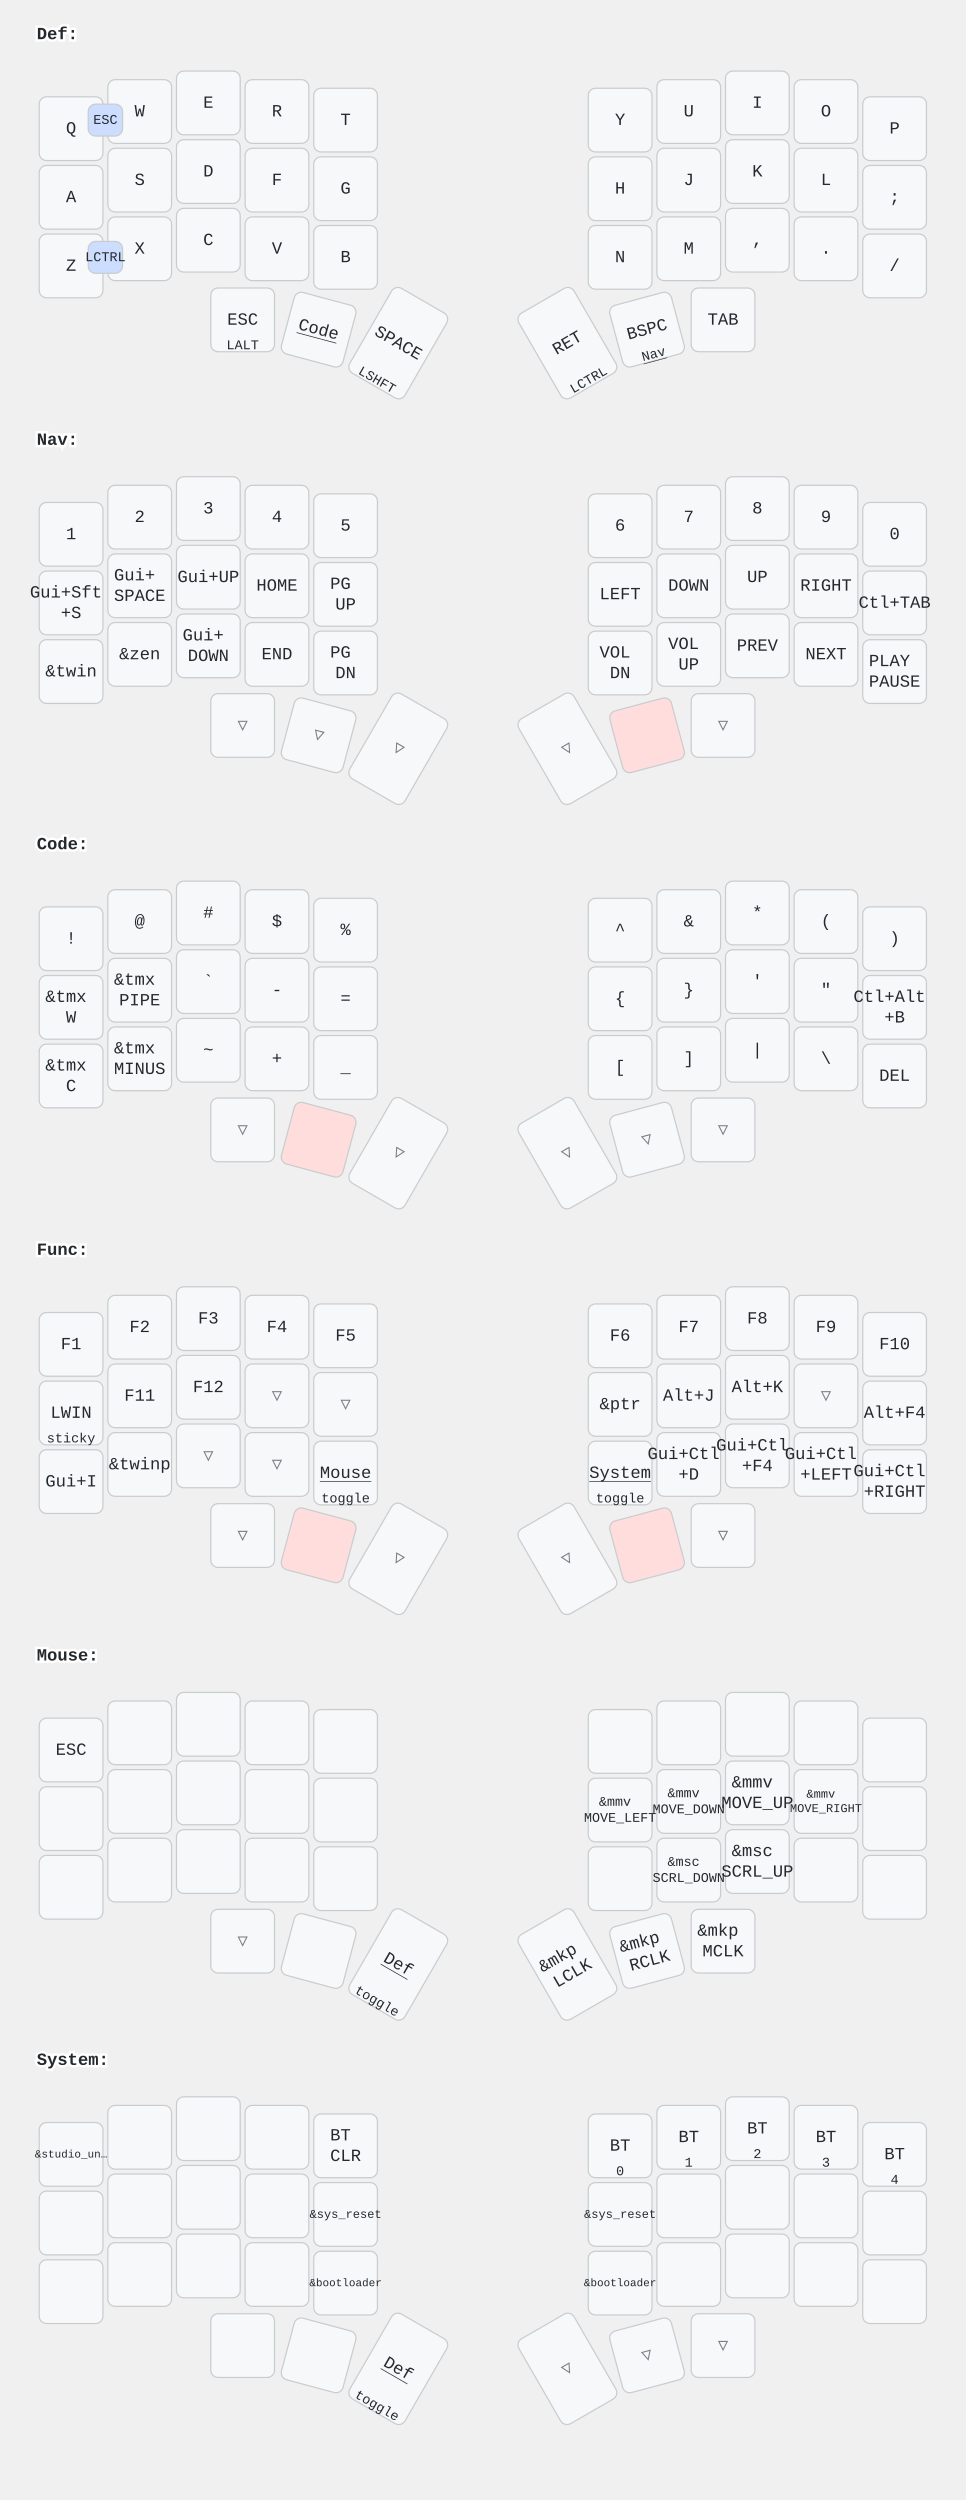
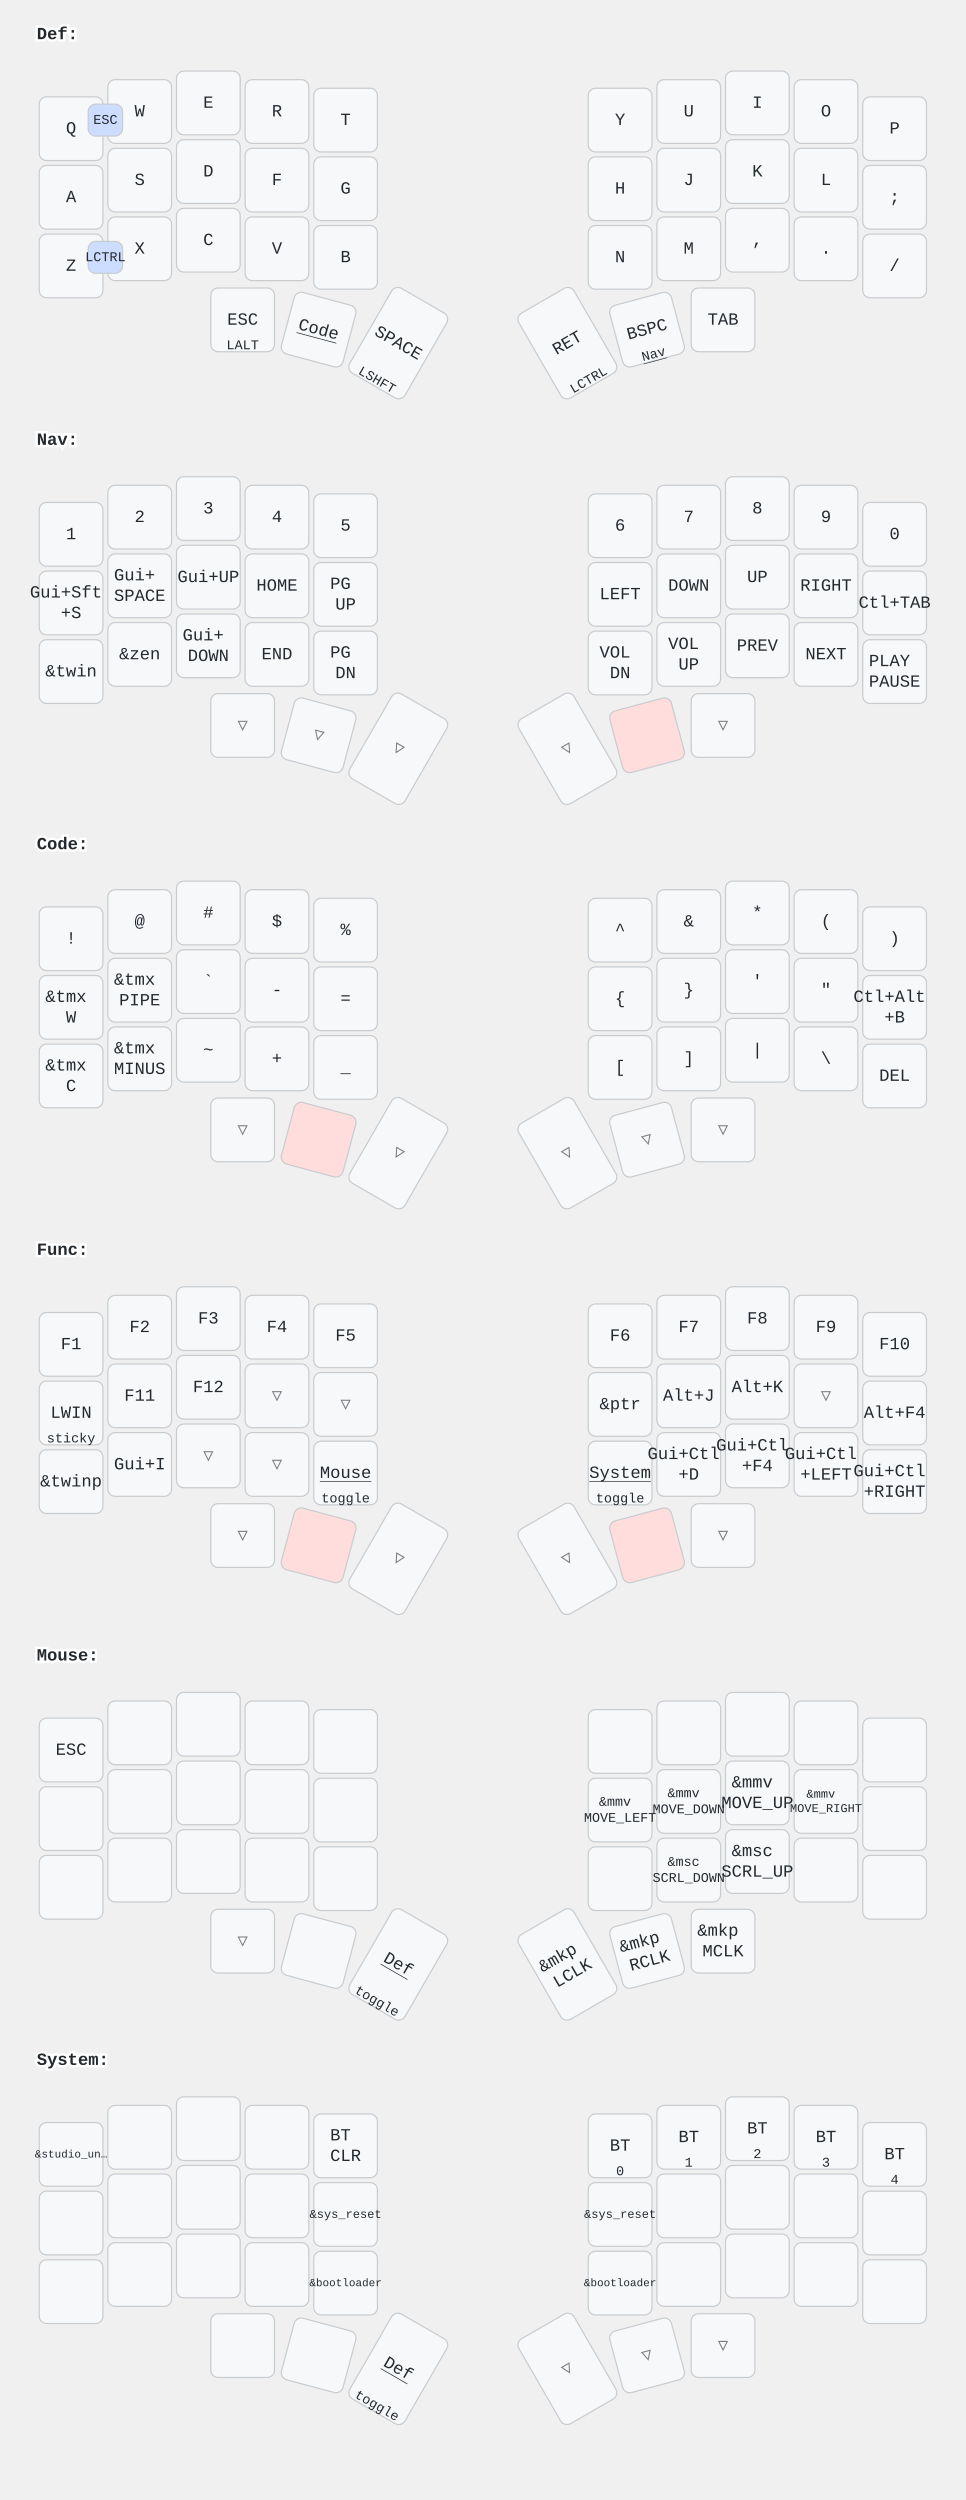
<svg xmlns="http://www.w3.org/2000/svg" width="788" height="2040" viewBox="0 0 788 2040" class="keymap">
  <style>/* inherit to force styles through use tags */
svg path {
    fill: inherit;
}

/* font and background color specifications */
svg.keymap {
    font-family: SFMono-Regular,Consolas,Liberation Mono,Menlo,monospace;
    font-size: 14px;
    font-kerning: normal;
    text-rendering: optimizeLegibility;
    fill: #24292e;
}

/* default key styling */
rect.key {
    fill: #f6f8fa;
}

rect.key, rect.combo {
    stroke: #c9cccf;
    stroke-width: 1;
}

/* default key side styling, only used is draw_key_sides is set */
rect.side {
    filter: brightness(90%);
}

/* color accent for combo boxes */
rect.combo, rect.combo-separate {
    fill: #cdf;
}

/* color accent for held keys */
rect.held, rect.combo.held {
    fill: #fdd;
}

/* color accent for ghost (optional) keys */
rect.ghost, rect.combo.ghost {
    stroke-dasharray: 4, 4;
    stroke-width: 2;
}

text {
    text-anchor: middle;
    dominant-baseline: middle;
}

/* styling for layer labels */
text.label {
    font-weight: bold;
    text-anchor: start;
    stroke: white;
    stroke-width: 4;
    paint-order: stroke;
}

/* styling for optional footer */
text.footer {
    text-anchor: end;
    dominant-baseline: auto;
    stroke: white;
    stroke-width: 4;
    paint-order: stroke;
}

/* styling for combo tap, and key non-tap label text */
text.combo, text.hold, text.shifted, text.left, text.right, text.tl, text.tr, text.bl, text.br {
    font-size: 11px;
}

text.hold, text.bl, text.br {
    text-anchor: middle;
    dominant-baseline: auto;
}

text.shifted, text.tl, text.tr {
    text-anchor: middle;
    dominant-baseline: hanging;
}

text.left, text.tl, text.bl {
    text-anchor: start;
}

text.right, text.tr, text.br {
    text-anchor: end;
}

text.layer-activator {
    text-decoration: underline;
}

/* styling for hold/shifted label text in combo box */
text.combo.hold, text.combo.shifted, text.combo.left, text.combo.right {
    font-size: 8px;
}

/* lighter symbol for transparent keys */
text.trans {
    fill: #7b7e81;
}

/* styling for combo dendrons */
path.combo {
    stroke-width: 1;
    stroke: gray;
    fill: none;
}

/* Start Tabler Icons Cleanup */
/* cannot use height/width with glyphs */
.icon-tabler &gt; path {
    fill: inherit;
    stroke: inherit;
    stroke-width: 2;
}
/* hide tabler's default box */
.icon-tabler &gt; path[stroke="none"][fill="none"] {
    visibility: hidden;
}
/* End Tabler Icons Cleanup */
</style>
  <g transform="translate(30, 0)" class="layer-Def">
    <text x="0" y="28" class="label" id="Def">Def:</text>
    <g transform="translate(0, 56)">
      <g transform="translate(28, 49)" class="key keypos-0">
        <rect rx="6" ry="6" x="-26" y="-26" width="52" height="52" class="key" />
        <text x="0" y="0" class="key tap">Q</text>
      </g>
      <g transform="translate(84, 35)" class="key keypos-1">
        <rect rx="6" ry="6" x="-26" y="-26" width="52" height="52" class="key" />
        <text x="0" y="0" class="key tap">W</text>
      </g>
      <g transform="translate(140, 28)" class="key keypos-2">
        <rect rx="6" ry="6" x="-26" y="-26" width="52" height="52" class="key" />
        <text x="0" y="0" class="key tap">E</text>
      </g>
      <g transform="translate(196, 35)" class="key keypos-3">
        <rect rx="6" ry="6" x="-26" y="-26" width="52" height="52" class="key" />
        <text x="0" y="0" class="key tap">R</text>
      </g>
      <g transform="translate(252, 42)" class="key keypos-4">
        <rect rx="6" ry="6" x="-26" y="-26" width="52" height="52" class="key" />
        <text x="0" y="0" class="key tap">T</text>
      </g>
      <g transform="translate(476, 42)" class="key keypos-5">
        <rect rx="6" ry="6" x="-26" y="-26" width="52" height="52" class="key" />
        <text x="0" y="0" class="key tap">Y</text>
      </g>
      <g transform="translate(532, 35)" class="key keypos-6">
        <rect rx="6" ry="6" x="-26" y="-26" width="52" height="52" class="key" />
        <text x="0" y="0" class="key tap">U</text>
      </g>
      <g transform="translate(588, 28)" class="key keypos-7">
        <rect rx="6" ry="6" x="-26" y="-26" width="52" height="52" class="key" />
        <text x="0" y="0" class="key tap">I</text>
      </g>
      <g transform="translate(644, 35)" class="key keypos-8">
        <rect rx="6" ry="6" x="-26" y="-26" width="52" height="52" class="key" />
        <text x="0" y="0" class="key tap">O</text>
      </g>
      <g transform="translate(700, 49)" class="key keypos-9">
        <rect rx="6" ry="6" x="-26" y="-26" width="52" height="52" class="key" />
        <text x="0" y="0" class="key tap">P</text>
      </g>
      <g transform="translate(28, 105)" class="key keypos-10">
        <rect rx="6" ry="6" x="-26" y="-26" width="52" height="52" class="key" />
        <text x="0" y="0" class="key tap">A</text>
      </g>
      <g transform="translate(84, 91)" class="key keypos-11">
        <rect rx="6" ry="6" x="-26" y="-26" width="52" height="52" class="key" />
        <text x="0" y="0" class="key tap">S</text>
      </g>
      <g transform="translate(140, 84)" class="key keypos-12">
        <rect rx="6" ry="6" x="-26" y="-26" width="52" height="52" class="key" />
        <text x="0" y="0" class="key tap">D</text>
      </g>
      <g transform="translate(196, 91)" class="key keypos-13">
        <rect rx="6" ry="6" x="-26" y="-26" width="52" height="52" class="key" />
        <text x="0" y="0" class="key tap">F</text>
      </g>
      <g transform="translate(252, 98)" class="key keypos-14">
        <rect rx="6" ry="6" x="-26" y="-26" width="52" height="52" class="key" />
        <text x="0" y="0" class="key tap">G</text>
      </g>
      <g transform="translate(476, 98)" class="key keypos-15">
        <rect rx="6" ry="6" x="-26" y="-26" width="52" height="52" class="key" />
        <text x="0" y="0" class="key tap">H</text>
      </g>
      <g transform="translate(532, 91)" class="key keypos-16">
        <rect rx="6" ry="6" x="-26" y="-26" width="52" height="52" class="key" />
        <text x="0" y="0" class="key tap">J</text>
      </g>
      <g transform="translate(588, 84)" class="key keypos-17">
        <rect rx="6" ry="6" x="-26" y="-26" width="52" height="52" class="key" />
        <text x="0" y="0" class="key tap">K</text>
      </g>
      <g transform="translate(644, 91)" class="key keypos-18">
        <rect rx="6" ry="6" x="-26" y="-26" width="52" height="52" class="key" />
        <text x="0" y="0" class="key tap">L</text>
      </g>
      <g transform="translate(700, 105)" class="key keypos-19">
        <rect rx="6" ry="6" x="-26" y="-26" width="52" height="52" class="key" />
        <text x="0" y="0" class="key tap">;</text>
      </g>
      <g transform="translate(28, 161)" class="key keypos-20">
        <rect rx="6" ry="6" x="-26" y="-26" width="52" height="52" class="key" />
        <text x="0" y="0" class="key tap">Z</text>
      </g>
      <g transform="translate(84, 147)" class="key keypos-21">
        <rect rx="6" ry="6" x="-26" y="-26" width="52" height="52" class="key" />
        <text x="0" y="0" class="key tap">X</text>
      </g>
      <g transform="translate(140, 140)" class="key keypos-22">
        <rect rx="6" ry="6" x="-26" y="-26" width="52" height="52" class="key" />
        <text x="0" y="0" class="key tap">C</text>
      </g>
      <g transform="translate(196, 147)" class="key keypos-23">
        <rect rx="6" ry="6" x="-26" y="-26" width="52" height="52" class="key" />
        <text x="0" y="0" class="key tap">V</text>
      </g>
      <g transform="translate(252, 154)" class="key keypos-24">
        <rect rx="6" ry="6" x="-26" y="-26" width="52" height="52" class="key" />
        <text x="0" y="0" class="key tap">B</text>
      </g>
      <g transform="translate(476, 154)" class="key keypos-25">
        <rect rx="6" ry="6" x="-26" y="-26" width="52" height="52" class="key" />
        <text x="0" y="0" class="key tap">N</text>
      </g>
      <g transform="translate(532, 147)" class="key keypos-26">
        <rect rx="6" ry="6" x="-26" y="-26" width="52" height="52" class="key" />
        <text x="0" y="0" class="key tap">M</text>
      </g>
      <g transform="translate(588, 140)" class="key keypos-27">
        <rect rx="6" ry="6" x="-26" y="-26" width="52" height="52" class="key" />
        <text x="0" y="0" class="key tap">,</text>
      </g>
      <g transform="translate(644, 147)" class="key keypos-28">
        <rect rx="6" ry="6" x="-26" y="-26" width="52" height="52" class="key" />
        <text x="0" y="0" class="key tap">.</text>
      </g>
      <g transform="translate(700, 161)" class="key keypos-29">
        <rect rx="6" ry="6" x="-26" y="-26" width="52" height="52" class="key" />
        <text x="0" y="0" class="key tap">/</text>
      </g>
      <g transform="translate(168, 205)" class="key keypos-30">
        <rect rx="6" ry="6" x="-26" y="-26" width="52" height="52" class="key" />
        <text x="0" y="0" class="key tap">ESC</text>
        <text x="0" y="24" class="key hold">LALT</text>
      </g>
      <g transform="translate(230, 213) rotate(15.0)" class="key keypos-31">
        <rect rx="6" ry="6" x="-26" y="-26" width="52" height="52" class="key" />
        <a href="#Code">
          <text x="0" y="0" class="key tap layer-activator">Code</text>
        </a>
      </g>
      <g transform="translate(295, 224) rotate(30.0)" class="key keypos-32">
        <rect rx="6" ry="6" x="-26" y="-40" width="52" height="80" class="key" />
        <text x="0" y="0" class="key tap">SPACE</text>
        <text x="0" y="38" class="key hold">LSHFT</text>
      </g>
      <g transform="translate(433, 224) rotate(-30.0)" class="key keypos-33">
        <rect rx="6" ry="6" x="-26" y="-40" width="52" height="80" class="key" />
        <text x="0" y="0" class="key tap">RET</text>
        <text x="0" y="38" class="key hold">LCTRL</text>
      </g>
      <g transform="translate(498, 213) rotate(-15.0)" class="key keypos-34">
        <rect rx="6" ry="6" x="-26" y="-26" width="52" height="52" class="key" />
        <text x="0" y="0" class="key tap">BSPC</text>
        <a href="#Nav">
          <text x="0" y="24" class="key hold layer-activator">Nav</text>
        </a>
      </g>
      <g transform="translate(560, 205)" class="key keypos-35">
        <rect rx="6" ry="6" x="-26" y="-26" width="52" height="52" class="key" />
        <text x="0" y="0" class="key tap">TAB</text>
      </g>
      <g class="combo combopos-0">
        <rect rx="6" ry="6" x="42" y="29" width="28" height="26" class="combo" />
        <text x="56" y="42" class="combo tap">ESC</text>
      </g>
      <g class="combo combopos-1">
        <rect rx="6" ry="6" x="42" y="141" width="28" height="26" class="combo" />
        <text x="56" y="154" class="combo tap">LCTRL</text>
      </g>
    </g>
  </g>
  <g transform="translate(30, 331)" class="layer-Nav">
    <text x="0" y="28" class="label" id="Nav">Nav:</text>
    <g transform="translate(0, 56)">
      <g transform="translate(28, 49)" class="key keypos-0">
        <rect rx="6" ry="6" x="-26" y="-26" width="52" height="52" class="key" />
        <text x="0" y="0" class="key tap">1</text>
      </g>
      <g transform="translate(84, 35)" class="key keypos-1">
        <rect rx="6" ry="6" x="-26" y="-26" width="52" height="52" class="key" />
        <text x="0" y="0" class="key tap">2</text>
      </g>
      <g transform="translate(140, 28)" class="key keypos-2">
        <rect rx="6" ry="6" x="-26" y="-26" width="52" height="52" class="key" />
        <text x="0" y="0" class="key tap">3</text>
      </g>
      <g transform="translate(196, 35)" class="key keypos-3">
        <rect rx="6" ry="6" x="-26" y="-26" width="52" height="52" class="key" />
        <text x="0" y="0" class="key tap">4</text>
      </g>
      <g transform="translate(252, 42)" class="key keypos-4">
        <rect rx="6" ry="6" x="-26" y="-26" width="52" height="52" class="key" />
        <text x="0" y="0" class="key tap">5</text>
      </g>
      <g transform="translate(476, 42)" class="key keypos-5">
        <rect rx="6" ry="6" x="-26" y="-26" width="52" height="52" class="key" />
        <text x="0" y="0" class="key tap">6</text>
      </g>
      <g transform="translate(532, 35)" class="key keypos-6">
        <rect rx="6" ry="6" x="-26" y="-26" width="52" height="52" class="key" />
        <text x="0" y="0" class="key tap">7</text>
      </g>
      <g transform="translate(588, 28)" class="key keypos-7">
        <rect rx="6" ry="6" x="-26" y="-26" width="52" height="52" class="key" />
        <text x="0" y="0" class="key tap">8</text>
      </g>
      <g transform="translate(644, 35)" class="key keypos-8">
        <rect rx="6" ry="6" x="-26" y="-26" width="52" height="52" class="key" />
        <text x="0" y="0" class="key tap">9</text>
      </g>
      <g transform="translate(700, 49)" class="key keypos-9">
        <rect rx="6" ry="6" x="-26" y="-26" width="52" height="52" class="key" />
        <text x="0" y="0" class="key tap">0</text>
      </g>
      <g transform="translate(28, 105)" class="key keypos-10">
        <rect rx="6" ry="6" x="-26" y="-26" width="52" height="52" class="key" />
        <text x="0" y="0" class="key tap">
          <tspan x="0" dy="-0.6em">Gui+Sft</tspan>
          <tspan x="0" dy="1.2em">+S</tspan>
        </text>
      </g>
      <g transform="translate(84, 91)" class="key keypos-11">
        <rect rx="6" ry="6" x="-26" y="-26" width="52" height="52" class="key" />
        <text x="0" y="0" class="key tap">
          <tspan x="0" dy="-0.6em">Gui+</tspan>
          <tspan x="0" dy="1.2em">SPACE</tspan>
        </text>
      </g>
      <g transform="translate(140, 84)" class="key keypos-12">
        <rect rx="6" ry="6" x="-26" y="-26" width="52" height="52" class="key" />
        <text x="0" y="0" class="key tap">Gui+UP</text>
      </g>
      <g transform="translate(196, 91)" class="key keypos-13">
        <rect rx="6" ry="6" x="-26" y="-26" width="52" height="52" class="key" />
        <text x="0" y="0" class="key tap">HOME</text>
      </g>
      <g transform="translate(252, 98)" class="key keypos-14">
        <rect rx="6" ry="6" x="-26" y="-26" width="52" height="52" class="key" />
        <text x="0" y="0" class="key tap">
          <tspan x="0" dy="-0.6em">PG</tspan>
          <tspan x="0" dy="1.2em">UP</tspan>
        </text>
      </g>
      <g transform="translate(476, 98)" class="key keypos-15">
        <rect rx="6" ry="6" x="-26" y="-26" width="52" height="52" class="key" />
        <text x="0" y="0" class="key tap">LEFT</text>
      </g>
      <g transform="translate(532, 91)" class="key keypos-16">
        <rect rx="6" ry="6" x="-26" y="-26" width="52" height="52" class="key" />
        <text x="0" y="0" class="key tap">DOWN</text>
      </g>
      <g transform="translate(588, 84)" class="key keypos-17">
        <rect rx="6" ry="6" x="-26" y="-26" width="52" height="52" class="key" />
        <text x="0" y="0" class="key tap">UP</text>
      </g>
      <g transform="translate(644, 91)" class="key keypos-18">
        <rect rx="6" ry="6" x="-26" y="-26" width="52" height="52" class="key" />
        <text x="0" y="0" class="key tap">RIGHT</text>
      </g>
      <g transform="translate(700, 105)" class="key keypos-19">
        <rect rx="6" ry="6" x="-26" y="-26" width="52" height="52" class="key" />
        <text x="0" y="0" class="key tap">Ctl+TAB</text>
      </g>
      <g transform="translate(28, 161)" class="key keypos-20">
        <rect rx="6" ry="6" x="-26" y="-26" width="52" height="52" class="key" />
        <text x="0" y="0" class="key tap">&amp;twin</text>
      </g>
      <g transform="translate(84, 147)" class="key keypos-21">
        <rect rx="6" ry="6" x="-26" y="-26" width="52" height="52" class="key" />
        <text x="0" y="0" class="key tap">&amp;zen</text>
      </g>
      <g transform="translate(140, 140)" class="key keypos-22">
        <rect rx="6" ry="6" x="-26" y="-26" width="52" height="52" class="key" />
        <text x="0" y="0" class="key tap">
          <tspan x="0" dy="-0.6em">Gui+</tspan>
          <tspan x="0" dy="1.2em">DOWN</tspan>
        </text>
      </g>
      <g transform="translate(196, 147)" class="key keypos-23">
        <rect rx="6" ry="6" x="-26" y="-26" width="52" height="52" class="key" />
        <text x="0" y="0" class="key tap">END</text>
      </g>
      <g transform="translate(252, 154)" class="key keypos-24">
        <rect rx="6" ry="6" x="-26" y="-26" width="52" height="52" class="key" />
        <text x="0" y="0" class="key tap">
          <tspan x="0" dy="-0.6em">PG</tspan>
          <tspan x="0" dy="1.2em">DN</tspan>
        </text>
      </g>
      <g transform="translate(476, 154)" class="key keypos-25">
        <rect rx="6" ry="6" x="-26" y="-26" width="52" height="52" class="key" />
        <text x="0" y="0" class="key tap">
          <tspan x="0" dy="-0.6em">VOL</tspan>
          <tspan x="0" dy="1.2em">DN</tspan>
        </text>
      </g>
      <g transform="translate(532, 147)" class="key keypos-26">
        <rect rx="6" ry="6" x="-26" y="-26" width="52" height="52" class="key" />
        <text x="0" y="0" class="key tap">
          <tspan x="0" dy="-0.6em">VOL</tspan>
          <tspan x="0" dy="1.2em">UP</tspan>
        </text>
      </g>
      <g transform="translate(588, 140)" class="key keypos-27">
        <rect rx="6" ry="6" x="-26" y="-26" width="52" height="52" class="key" />
        <text x="0" y="0" class="key tap">PREV</text>
      </g>
      <g transform="translate(644, 147)" class="key keypos-28">
        <rect rx="6" ry="6" x="-26" y="-26" width="52" height="52" class="key" />
        <text x="0" y="0" class="key tap">NEXT</text>
      </g>
      <g transform="translate(700, 161)" class="key keypos-29">
        <rect rx="6" ry="6" x="-26" y="-26" width="52" height="52" class="key" />
        <text x="0" y="0" class="key tap">
          <tspan x="0" dy="-0.6em">PLAY</tspan>
          <tspan x="0" dy="1.2em">PAUSE</tspan>
        </text>
      </g>
      <g transform="translate(168, 205)" class="key trans keypos-30">
        <rect rx="6" ry="6" x="-26" y="-26" width="52" height="52" class="key trans" />
        <text x="0" y="0" class="key trans tap">▽</text>
      </g>
      <g transform="translate(230, 213) rotate(15.0)" class="key trans keypos-31">
        <rect rx="6" ry="6" x="-26" y="-26" width="52" height="52" class="key trans" />
        <text x="0" y="0" class="key trans tap">▽</text>
      </g>
      <g transform="translate(295, 224) rotate(30.0)" class="key trans keypos-32">
        <rect rx="6" ry="6" x="-26" y="-40" width="52" height="80" class="key trans" />
        <text x="0" y="0" class="key trans tap">▽</text>
      </g>
      <g transform="translate(433, 224) rotate(-30.0)" class="key trans keypos-33">
        <rect rx="6" ry="6" x="-26" y="-40" width="52" height="80" class="key trans" />
        <text x="0" y="0" class="key trans tap">▽</text>
      </g>
      <g transform="translate(498, 213) rotate(-15.0)" class="key held keypos-34">
        <rect rx="6" ry="6" x="-26" y="-26" width="52" height="52" class="key held" />
      </g>
      <g transform="translate(560, 205)" class="key trans keypos-35">
        <rect rx="6" ry="6" x="-26" y="-26" width="52" height="52" class="key trans" />
        <text x="0" y="0" class="key trans tap">▽</text>
      </g>
    </g>
  </g>
  <g transform="translate(30, 661)" class="layer-Code">
    <text x="0" y="28" class="label" id="Code">Code:</text>
    <g transform="translate(0, 56)">
      <g transform="translate(28, 49)" class="key keypos-0">
        <rect rx="6" ry="6" x="-26" y="-26" width="52" height="52" class="key" />
        <text x="0" y="0" class="key tap">!</text>
      </g>
      <g transform="translate(84, 35)" class="key keypos-1">
        <rect rx="6" ry="6" x="-26" y="-26" width="52" height="52" class="key" />
        <text x="0" y="0" class="key tap">@</text>
      </g>
      <g transform="translate(140, 28)" class="key keypos-2">
        <rect rx="6" ry="6" x="-26" y="-26" width="52" height="52" class="key" />
        <text x="0" y="0" class="key tap">#</text>
      </g>
      <g transform="translate(196, 35)" class="key keypos-3">
        <rect rx="6" ry="6" x="-26" y="-26" width="52" height="52" class="key" />
        <text x="0" y="0" class="key tap">$</text>
      </g>
      <g transform="translate(252, 42)" class="key keypos-4">
        <rect rx="6" ry="6" x="-26" y="-26" width="52" height="52" class="key" />
        <text x="0" y="0" class="key tap">%</text>
      </g>
      <g transform="translate(476, 42)" class="key keypos-5">
        <rect rx="6" ry="6" x="-26" y="-26" width="52" height="52" class="key" />
        <text x="0" y="0" class="key tap">^</text>
      </g>
      <g transform="translate(532, 35)" class="key keypos-6">
        <rect rx="6" ry="6" x="-26" y="-26" width="52" height="52" class="key" />
        <text x="0" y="0" class="key tap">&amp;</text>
      </g>
      <g transform="translate(588, 28)" class="key keypos-7">
        <rect rx="6" ry="6" x="-26" y="-26" width="52" height="52" class="key" />
        <text x="0" y="0" class="key tap">*</text>
      </g>
      <g transform="translate(644, 35)" class="key keypos-8">
        <rect rx="6" ry="6" x="-26" y="-26" width="52" height="52" class="key" />
        <text x="0" y="0" class="key tap">(</text>
      </g>
      <g transform="translate(700, 49)" class="key keypos-9">
        <rect rx="6" ry="6" x="-26" y="-26" width="52" height="52" class="key" />
        <text x="0" y="0" class="key tap">)</text>
      </g>
      <g transform="translate(28, 105)" class="key keypos-10">
        <rect rx="6" ry="6" x="-26" y="-26" width="52" height="52" class="key" />
        <text x="0" y="0" class="key tap">
          <tspan x="0" dy="-0.6em">&amp;tmx</tspan>
          <tspan x="0" dy="1.2em">W</tspan>
        </text>
      </g>
      <g transform="translate(84, 91)" class="key keypos-11">
        <rect rx="6" ry="6" x="-26" y="-26" width="52" height="52" class="key" />
        <text x="0" y="0" class="key tap">
          <tspan x="0" dy="-0.6em">&amp;tmx</tspan>
          <tspan x="0" dy="1.2em">PIPE</tspan>
        </text>
      </g>
      <g transform="translate(140, 84)" class="key keypos-12">
        <rect rx="6" ry="6" x="-26" y="-26" width="52" height="52" class="key" />
        <text x="0" y="0" class="key tap">`</text>
      </g>
      <g transform="translate(196, 91)" class="key keypos-13">
        <rect rx="6" ry="6" x="-26" y="-26" width="52" height="52" class="key" />
        <text x="0" y="0" class="key tap">-</text>
      </g>
      <g transform="translate(252, 98)" class="key keypos-14">
        <rect rx="6" ry="6" x="-26" y="-26" width="52" height="52" class="key" />
        <text x="0" y="0" class="key tap">=</text>
      </g>
      <g transform="translate(476, 98)" class="key keypos-15">
        <rect rx="6" ry="6" x="-26" y="-26" width="52" height="52" class="key" />
        <text x="0" y="0" class="key tap">{</text>
      </g>
      <g transform="translate(532, 91)" class="key keypos-16">
        <rect rx="6" ry="6" x="-26" y="-26" width="52" height="52" class="key" />
        <text x="0" y="0" class="key tap">}</text>
      </g>
      <g transform="translate(588, 84)" class="key keypos-17">
        <rect rx="6" ry="6" x="-26" y="-26" width="52" height="52" class="key" />
        <text x="0" y="0" class="key tap">'</text>
      </g>
      <g transform="translate(644, 91)" class="key keypos-18">
        <rect rx="6" ry="6" x="-26" y="-26" width="52" height="52" class="key" />
        <text x="0" y="0" class="key tap">"</text>
      </g>
      <g transform="translate(700, 105)" class="key keypos-19">
        <rect rx="6" ry="6" x="-26" y="-26" width="52" height="52" class="key" />
        <text x="0" y="0" class="key tap">
          <tspan x="0" dy="-0.6em">Ctl+Alt</tspan>
          <tspan x="0" dy="1.2em">+B</tspan>
        </text>
      </g>
      <g transform="translate(28, 161)" class="key keypos-20">
        <rect rx="6" ry="6" x="-26" y="-26" width="52" height="52" class="key" />
        <text x="0" y="0" class="key tap">
          <tspan x="0" dy="-0.6em">&amp;tmx</tspan>
          <tspan x="0" dy="1.2em">C</tspan>
        </text>
      </g>
      <g transform="translate(84, 147)" class="key keypos-21">
        <rect rx="6" ry="6" x="-26" y="-26" width="52" height="52" class="key" />
        <text x="0" y="0" class="key tap">
          <tspan x="0" dy="-0.6em">&amp;tmx</tspan>
          <tspan x="0" dy="1.2em">MINUS</tspan>
        </text>
      </g>
      <g transform="translate(140, 140)" class="key keypos-22">
        <rect rx="6" ry="6" x="-26" y="-26" width="52" height="52" class="key" />
        <text x="0" y="0" class="key tap">~</text>
      </g>
      <g transform="translate(196, 147)" class="key keypos-23">
        <rect rx="6" ry="6" x="-26" y="-26" width="52" height="52" class="key" />
        <text x="0" y="0" class="key tap">+</text>
      </g>
      <g transform="translate(252, 154)" class="key keypos-24">
        <rect rx="6" ry="6" x="-26" y="-26" width="52" height="52" class="key" />
        <text x="0" y="0" class="key tap">_</text>
      </g>
      <g transform="translate(476, 154)" class="key keypos-25">
        <rect rx="6" ry="6" x="-26" y="-26" width="52" height="52" class="key" />
        <text x="0" y="0" class="key tap">[</text>
      </g>
      <g transform="translate(532, 147)" class="key keypos-26">
        <rect rx="6" ry="6" x="-26" y="-26" width="52" height="52" class="key" />
        <text x="0" y="0" class="key tap">]</text>
      </g>
      <g transform="translate(588, 140)" class="key keypos-27">
        <rect rx="6" ry="6" x="-26" y="-26" width="52" height="52" class="key" />
        <text x="0" y="0" class="key tap">|</text>
      </g>
      <g transform="translate(644, 147)" class="key keypos-28">
        <rect rx="6" ry="6" x="-26" y="-26" width="52" height="52" class="key" />
        <text x="0" y="0" class="key tap">\</text>
      </g>
      <g transform="translate(700, 161)" class="key keypos-29">
        <rect rx="6" ry="6" x="-26" y="-26" width="52" height="52" class="key" />
        <text x="0" y="0" class="key tap">DEL</text>
      </g>
      <g transform="translate(168, 205)" class="key trans keypos-30">
        <rect rx="6" ry="6" x="-26" y="-26" width="52" height="52" class="key trans" />
        <text x="0" y="0" class="key trans tap">▽</text>
      </g>
      <g transform="translate(230, 213) rotate(15.0)" class="key held keypos-31">
        <rect rx="6" ry="6" x="-26" y="-26" width="52" height="52" class="key held" />
      </g>
      <g transform="translate(295, 224) rotate(30.0)" class="key trans keypos-32">
        <rect rx="6" ry="6" x="-26" y="-40" width="52" height="80" class="key trans" />
        <text x="0" y="0" class="key trans tap">▽</text>
      </g>
      <g transform="translate(433, 224) rotate(-30.0)" class="key trans keypos-33">
        <rect rx="6" ry="6" x="-26" y="-40" width="52" height="80" class="key trans" />
        <text x="0" y="0" class="key trans tap">▽</text>
      </g>
      <g transform="translate(498, 213) rotate(-15.0)" class="key trans keypos-34">
        <rect rx="6" ry="6" x="-26" y="-26" width="52" height="52" class="key trans" />
        <text x="0" y="0" class="key trans tap">▽</text>
      </g>
      <g transform="translate(560, 205)" class="key trans keypos-35">
        <rect rx="6" ry="6" x="-26" y="-26" width="52" height="52" class="key trans" />
        <text x="0" y="0" class="key trans tap">▽</text>
      </g>
    </g>
  </g>
  <g transform="translate(30, 992)" class="layer-Func">
    <text x="0" y="28" class="label" id="Func">Func:</text>
    <g transform="translate(0, 56)">
      <g transform="translate(28, 49)" class="key keypos-0">
        <rect rx="6" ry="6" x="-26" y="-26" width="52" height="52" class="key" />
        <text x="0" y="0" class="key tap">F1</text>
      </g>
      <g transform="translate(84, 35)" class="key keypos-1">
        <rect rx="6" ry="6" x="-26" y="-26" width="52" height="52" class="key" />
        <text x="0" y="0" class="key tap">F2</text>
      </g>
      <g transform="translate(140, 28)" class="key keypos-2">
        <rect rx="6" ry="6" x="-26" y="-26" width="52" height="52" class="key" />
        <text x="0" y="0" class="key tap">F3</text>
      </g>
      <g transform="translate(196, 35)" class="key keypos-3">
        <rect rx="6" ry="6" x="-26" y="-26" width="52" height="52" class="key" />
        <text x="0" y="0" class="key tap">F4</text>
      </g>
      <g transform="translate(252, 42)" class="key keypos-4">
        <rect rx="6" ry="6" x="-26" y="-26" width="52" height="52" class="key" />
        <text x="0" y="0" class="key tap">F5</text>
      </g>
      <g transform="translate(476, 42)" class="key keypos-5">
        <rect rx="6" ry="6" x="-26" y="-26" width="52" height="52" class="key" />
        <text x="0" y="0" class="key tap">F6</text>
      </g>
      <g transform="translate(532, 35)" class="key keypos-6">
        <rect rx="6" ry="6" x="-26" y="-26" width="52" height="52" class="key" />
        <text x="0" y="0" class="key tap">F7</text>
      </g>
      <g transform="translate(588, 28)" class="key keypos-7">
        <rect rx="6" ry="6" x="-26" y="-26" width="52" height="52" class="key" />
        <text x="0" y="0" class="key tap">F8</text>
      </g>
      <g transform="translate(644, 35)" class="key keypos-8">
        <rect rx="6" ry="6" x="-26" y="-26" width="52" height="52" class="key" />
        <text x="0" y="0" class="key tap">F9</text>
      </g>
      <g transform="translate(700, 49)" class="key keypos-9">
        <rect rx="6" ry="6" x="-26" y="-26" width="52" height="52" class="key" />
        <text x="0" y="0" class="key tap">F10</text>
      </g>
      <g transform="translate(28, 105)" class="key keypos-10">
        <rect rx="6" ry="6" x="-26" y="-26" width="52" height="52" class="key" />
        <text x="0" y="0" class="key tap">LWIN</text>
        <text x="0" y="24" class="key hold">sticky</text>
      </g>
      <g transform="translate(84, 91)" class="key keypos-11">
        <rect rx="6" ry="6" x="-26" y="-26" width="52" height="52" class="key" />
        <text x="0" y="0" class="key tap">F11</text>
      </g>
      <g transform="translate(140, 84)" class="key keypos-12">
        <rect rx="6" ry="6" x="-26" y="-26" width="52" height="52" class="key" />
        <text x="0" y="0" class="key tap">F12</text>
      </g>
      <g transform="translate(196, 91)" class="key trans keypos-13">
        <rect rx="6" ry="6" x="-26" y="-26" width="52" height="52" class="key trans" />
        <text x="0" y="0" class="key trans tap">▽</text>
      </g>
      <g transform="translate(252, 98)" class="key trans keypos-14">
        <rect rx="6" ry="6" x="-26" y="-26" width="52" height="52" class="key trans" />
        <text x="0" y="0" class="key trans tap">▽</text>
      </g>
      <g transform="translate(476, 98)" class="key keypos-15">
        <rect rx="6" ry="6" x="-26" y="-26" width="52" height="52" class="key" />
        <text x="0" y="0" class="key tap">&amp;ptr</text>
      </g>
      <g transform="translate(532, 91)" class="key keypos-16">
        <rect rx="6" ry="6" x="-26" y="-26" width="52" height="52" class="key" />
        <text x="0" y="0" class="key tap">Alt+J</text>
      </g>
      <g transform="translate(588, 84)" class="key keypos-17">
        <rect rx="6" ry="6" x="-26" y="-26" width="52" height="52" class="key" />
        <text x="0" y="0" class="key tap">Alt+K</text>
      </g>
      <g transform="translate(644, 91)" class="key trans keypos-18">
        <rect rx="6" ry="6" x="-26" y="-26" width="52" height="52" class="key trans" />
        <text x="0" y="0" class="key trans tap">▽</text>
      </g>
      <g transform="translate(700, 105)" class="key keypos-19">
        <rect rx="6" ry="6" x="-26" y="-26" width="52" height="52" class="key" />
        <text x="0" y="0" class="key tap">Alt+F4</text>
      </g>
      <g transform="translate(28, 161)" class="key keypos-20">
        <rect rx="6" ry="6" x="-26" y="-26" width="52" height="52" class="key" />
+         <text x="0" y="0" class="key tap">&amp;twinp</text>
+       </g>
+       <g transform="translate(84, 147)" class="key keypos-21">
+         <rect rx="6" ry="6" x="-26" y="-26" width="52" height="52" class="key" />
        <text x="0" y="0" class="key tap">Gui+I</text>
-       </g>
-       <g transform="translate(84, 147)" class="key keypos-21">
-         <rect rx="6" ry="6" x="-26" y="-26" width="52" height="52" class="key" />
-         <text x="0" y="0" class="key tap">&amp;twinp</text>
      </g>
      <g transform="translate(140, 140)" class="key trans keypos-22">
        <rect rx="6" ry="6" x="-26" y="-26" width="52" height="52" class="key trans" />
        <text x="0" y="0" class="key trans tap">▽</text>
      </g>
      <g transform="translate(196, 147)" class="key trans keypos-23">
        <rect rx="6" ry="6" x="-26" y="-26" width="52" height="52" class="key trans" />
        <text x="0" y="0" class="key trans tap">▽</text>
      </g>
      <g transform="translate(252, 154)" class="key keypos-24">
        <rect rx="6" ry="6" x="-26" y="-26" width="52" height="52" class="key" />
        <a href="#Mouse">
          <text x="0" y="0" class="key tap layer-activator">Mouse</text>
        </a>
        <text x="0" y="24" class="key hold">toggle</text>
      </g>
      <g transform="translate(476, 154)" class="key keypos-25">
        <rect rx="6" ry="6" x="-26" y="-26" width="52" height="52" class="key" />
        <a href="#System">
          <text x="0" y="0" class="key tap layer-activator">System</text>
        </a>
        <text x="0" y="24" class="key hold">toggle</text>
      </g>
      <g transform="translate(532, 147)" class="key keypos-26">
        <rect rx="6" ry="6" x="-26" y="-26" width="52" height="52" class="key" />
        <text x="0" y="0" class="key tap">
          <tspan x="0" dy="-0.6em">Gui+Ctl</tspan>
          <tspan x="0" dy="1.2em">+D</tspan>
        </text>
      </g>
      <g transform="translate(588, 140)" class="key keypos-27">
        <rect rx="6" ry="6" x="-26" y="-26" width="52" height="52" class="key" />
        <text x="0" y="0" class="key tap">
          <tspan x="0" dy="-0.6em">Gui+Ctl</tspan>
          <tspan x="0" dy="1.2em">+F4</tspan>
        </text>
      </g>
      <g transform="translate(644, 147)" class="key keypos-28">
        <rect rx="6" ry="6" x="-26" y="-26" width="52" height="52" class="key" />
        <text x="0" y="0" class="key tap">
          <tspan x="0" dy="-0.6em">Gui+Ctl</tspan>
          <tspan x="0" dy="1.2em">+LEFT</tspan>
        </text>
      </g>
      <g transform="translate(700, 161)" class="key keypos-29">
        <rect rx="6" ry="6" x="-26" y="-26" width="52" height="52" class="key" />
        <text x="0" y="0" class="key tap">
          <tspan x="0" dy="-0.6em">Gui+Ctl</tspan>
          <tspan x="0" dy="1.2em">+RIGHT</tspan>
        </text>
      </g>
      <g transform="translate(168, 205)" class="key trans keypos-30">
        <rect rx="6" ry="6" x="-26" y="-26" width="52" height="52" class="key trans" />
        <text x="0" y="0" class="key trans tap">▽</text>
      </g>
      <g transform="translate(230, 213) rotate(15.0)" class="key held keypos-31">
        <rect rx="6" ry="6" x="-26" y="-26" width="52" height="52" class="key held" />
      </g>
      <g transform="translate(295, 224) rotate(30.0)" class="key trans keypos-32">
        <rect rx="6" ry="6" x="-26" y="-40" width="52" height="80" class="key trans" />
        <text x="0" y="0" class="key trans tap">▽</text>
      </g>
      <g transform="translate(433, 224) rotate(-30.0)" class="key trans keypos-33">
        <rect rx="6" ry="6" x="-26" y="-40" width="52" height="80" class="key trans" />
        <text x="0" y="0" class="key trans tap">▽</text>
      </g>
      <g transform="translate(498, 213) rotate(-15.0)" class="key held keypos-34">
        <rect rx="6" ry="6" x="-26" y="-26" width="52" height="52" class="key held" />
      </g>
      <g transform="translate(560, 205)" class="key trans keypos-35">
        <rect rx="6" ry="6" x="-26" y="-26" width="52" height="52" class="key trans" />
        <text x="0" y="0" class="key trans tap">▽</text>
      </g>
    </g>
  </g>
  <g transform="translate(30, 1323)" class="layer-Mouse">
    <text x="0" y="28" class="label" id="Mouse">Mouse:</text>
    <g transform="translate(0, 56)">
      <g transform="translate(28, 49)" class="key keypos-0">
        <rect rx="6" ry="6" x="-26" y="-26" width="52" height="52" class="key" />
        <text x="0" y="0" class="key tap">ESC</text>
      </g>
      <g transform="translate(84, 35)" class="key keypos-1">
        <rect rx="6" ry="6" x="-26" y="-26" width="52" height="52" class="key" />
      </g>
      <g transform="translate(140, 28)" class="key keypos-2">
        <rect rx="6" ry="6" x="-26" y="-26" width="52" height="52" class="key" />
      </g>
      <g transform="translate(196, 35)" class="key keypos-3">
        <rect rx="6" ry="6" x="-26" y="-26" width="52" height="52" class="key" />
      </g>
      <g transform="translate(252, 42)" class="key keypos-4">
        <rect rx="6" ry="6" x="-26" y="-26" width="52" height="52" class="key" />
      </g>
      <g transform="translate(476, 42)" class="key keypos-5">
        <rect rx="6" ry="6" x="-26" y="-26" width="52" height="52" class="key" />
      </g>
      <g transform="translate(532, 35)" class="key keypos-6">
        <rect rx="6" ry="6" x="-26" y="-26" width="52" height="52" class="key" />
      </g>
      <g transform="translate(588, 28)" class="key keypos-7">
        <rect rx="6" ry="6" x="-26" y="-26" width="52" height="52" class="key" />
      </g>
      <g transform="translate(644, 35)" class="key keypos-8">
        <rect rx="6" ry="6" x="-26" y="-26" width="52" height="52" class="key" />
      </g>
      <g transform="translate(700, 49)" class="key keypos-9">
        <rect rx="6" ry="6" x="-26" y="-26" width="52" height="52" class="key" />
      </g>
      <g transform="translate(28, 105)" class="key keypos-10">
        <rect rx="6" ry="6" x="-26" y="-26" width="52" height="52" class="key" />
      </g>
      <g transform="translate(84, 91)" class="key keypos-11">
        <rect rx="6" ry="6" x="-26" y="-26" width="52" height="52" class="key" />
      </g>
      <g transform="translate(140, 84)" class="key keypos-12">
        <rect rx="6" ry="6" x="-26" y="-26" width="52" height="52" class="key" />
      </g>
      <g transform="translate(196, 91)" class="key keypos-13">
        <rect rx="6" ry="6" x="-26" y="-26" width="52" height="52" class="key" />
      </g>
      <g transform="translate(252, 98)" class="key keypos-14">
        <rect rx="6" ry="6" x="-26" y="-26" width="52" height="52" class="key" />
      </g>
      <g transform="translate(476, 98)" class="key keypos-15">
        <rect rx="6" ry="6" x="-26" y="-26" width="52" height="52" class="key" />
        <text x="0" y="0" class="key tap">
          <tspan x="0" dy="-0.6em" style="font-size: 78%">&amp;mmv</tspan>
          <tspan x="0" dy="1.2em" style="font-size: 78%">MOVE_LEFT</tspan>
        </text>
      </g>
      <g transform="translate(532, 91)" class="key keypos-16">
        <rect rx="6" ry="6" x="-26" y="-26" width="52" height="52" class="key" />
        <text x="0" y="0" class="key tap">
          <tspan x="0" dy="-0.6em" style="font-size: 78%">&amp;mmv</tspan>
          <tspan x="0" dy="1.2em" style="font-size: 78%">MOVE_DOWN</tspan>
        </text>
      </g>
      <g transform="translate(588, 84)" class="key keypos-17">
        <rect rx="6" ry="6" x="-26" y="-26" width="52" height="52" class="key" />
        <text x="0" y="0" class="key tap">
          <tspan x="0" dy="-0.6em">&amp;mmv</tspan>
          <tspan x="0" dy="1.2em">MOVE_UP</tspan>
        </text>
      </g>
      <g transform="translate(644, 91)" class="key keypos-18">
        <rect rx="6" ry="6" x="-26" y="-26" width="52" height="52" class="key" />
        <text x="0" y="0" class="key tap">
          <tspan x="0" dy="-0.6em" style="font-size: 70%">&amp;mmv</tspan>
          <tspan x="0" dy="1.2em" style="font-size: 70%">MOVE_RIGHT</tspan>
        </text>
      </g>
      <g transform="translate(700, 105)" class="key keypos-19">
        <rect rx="6" ry="6" x="-26" y="-26" width="52" height="52" class="key" />
      </g>
      <g transform="translate(28, 161)" class="key keypos-20">
        <rect rx="6" ry="6" x="-26" y="-26" width="52" height="52" class="key" />
      </g>
      <g transform="translate(84, 147)" class="key keypos-21">
        <rect rx="6" ry="6" x="-26" y="-26" width="52" height="52" class="key" />
      </g>
      <g transform="translate(140, 140)" class="key keypos-22">
        <rect rx="6" ry="6" x="-26" y="-26" width="52" height="52" class="key" />
      </g>
      <g transform="translate(196, 147)" class="key keypos-23">
        <rect rx="6" ry="6" x="-26" y="-26" width="52" height="52" class="key" />
      </g>
      <g transform="translate(252, 154)" class="key keypos-24">
        <rect rx="6" ry="6" x="-26" y="-26" width="52" height="52" class="key" />
      </g>
      <g transform="translate(476, 154)" class="key keypos-25">
        <rect rx="6" ry="6" x="-26" y="-26" width="52" height="52" class="key" />
      </g>
      <g transform="translate(532, 147)" class="key keypos-26">
        <rect rx="6" ry="6" x="-26" y="-26" width="52" height="52" class="key" />
        <text x="0" y="0" class="key tap">
          <tspan x="0" dy="-0.6em" style="font-size: 78%">&amp;msc</tspan>
          <tspan x="0" dy="1.2em" style="font-size: 78%">SCRL_DOWN</tspan>
        </text>
      </g>
      <g transform="translate(588, 140)" class="key keypos-27">
        <rect rx="6" ry="6" x="-26" y="-26" width="52" height="52" class="key" />
        <text x="0" y="0" class="key tap">
          <tspan x="0" dy="-0.6em">&amp;msc</tspan>
          <tspan x="0" dy="1.2em">SCRL_UP</tspan>
        </text>
      </g>
      <g transform="translate(644, 147)" class="key keypos-28">
        <rect rx="6" ry="6" x="-26" y="-26" width="52" height="52" class="key" />
      </g>
      <g transform="translate(700, 161)" class="key keypos-29">
        <rect rx="6" ry="6" x="-26" y="-26" width="52" height="52" class="key" />
      </g>
      <g transform="translate(168, 205)" class="key trans keypos-30">
        <rect rx="6" ry="6" x="-26" y="-26" width="52" height="52" class="key trans" />
        <text x="0" y="0" class="key trans tap">▽</text>
      </g>
      <g transform="translate(230, 213) rotate(15.0)" class="key keypos-31">
        <rect rx="6" ry="6" x="-26" y="-26" width="52" height="52" class="key" />
      </g>
      <g transform="translate(295, 224) rotate(30.0)" class="key keypos-32">
        <rect rx="6" ry="6" x="-26" y="-40" width="52" height="80" class="key" />
        <a href="#Def">
          <text x="0" y="0" class="key tap layer-activator">Def</text>
        </a>
        <text x="0" y="38" class="key hold">toggle</text>
      </g>
      <g transform="translate(433, 224) rotate(-30.0)" class="key keypos-33">
        <rect rx="6" ry="6" x="-26" y="-40" width="52" height="80" class="key" />
        <text x="0" y="0" class="key tap">
          <tspan x="0" dy="-0.6em">&amp;mkp</tspan>
          <tspan x="0" dy="1.2em">LCLK</tspan>
        </text>
      </g>
      <g transform="translate(498, 213) rotate(-15.0)" class="key keypos-34">
        <rect rx="6" ry="6" x="-26" y="-26" width="52" height="52" class="key" />
        <text x="0" y="0" class="key tap">
          <tspan x="0" dy="-0.6em">&amp;mkp</tspan>
          <tspan x="0" dy="1.2em">RCLK</tspan>
        </text>
      </g>
      <g transform="translate(560, 205)" class="key keypos-35">
        <rect rx="6" ry="6" x="-26" y="-26" width="52" height="52" class="key" />
        <text x="0" y="0" class="key tap">
          <tspan x="0" dy="-0.6em">&amp;mkp</tspan>
          <tspan x="0" dy="1.2em">MCLK</tspan>
        </text>
      </g>
    </g>
  </g>
  <g transform="translate(30, 1653)" class="layer-System">
    <text x="0" y="28" class="label" id="System">System:</text>
    <g transform="translate(0, 56)">
      <g transform="translate(28, 49)" class="key keypos-0">
        <rect rx="6" ry="6" x="-26" y="-26" width="52" height="52" class="key" />
        <text x="0" y="0" class="key tap">
          <tspan style="font-size: 64%">&amp;studio_un…</tspan>
        </text>
      </g>
      <g transform="translate(84, 35)" class="key keypos-1">
        <rect rx="6" ry="6" x="-26" y="-26" width="52" height="52" class="key" />
      </g>
      <g transform="translate(140, 28)" class="key keypos-2">
        <rect rx="6" ry="6" x="-26" y="-26" width="52" height="52" class="key" />
      </g>
      <g transform="translate(196, 35)" class="key keypos-3">
        <rect rx="6" ry="6" x="-26" y="-26" width="52" height="52" class="key" />
      </g>
      <g transform="translate(252, 42)" class="key keypos-4">
        <rect rx="6" ry="6" x="-26" y="-26" width="52" height="52" class="key" />
        <text x="0" y="0" class="key tap">
          <tspan x="0" dy="-0.6em">BT</tspan>
          <tspan x="0" dy="1.2em">CLR</tspan>
        </text>
      </g>
      <g transform="translate(476, 42)" class="key keypos-5">
        <rect rx="6" ry="6" x="-26" y="-26" width="52" height="52" class="key" />
        <text x="0" y="0" class="key tap">BT</text>
        <text x="0" y="24" class="key hold">0</text>
      </g>
      <g transform="translate(532, 35)" class="key keypos-6">
        <rect rx="6" ry="6" x="-26" y="-26" width="52" height="52" class="key" />
        <text x="0" y="0" class="key tap">BT</text>
        <text x="0" y="24" class="key hold">1</text>
      </g>
      <g transform="translate(588, 28)" class="key keypos-7">
        <rect rx="6" ry="6" x="-26" y="-26" width="52" height="52" class="key" />
        <text x="0" y="0" class="key tap">BT</text>
        <text x="0" y="24" class="key hold">2</text>
      </g>
      <g transform="translate(644, 35)" class="key keypos-8">
        <rect rx="6" ry="6" x="-26" y="-26" width="52" height="52" class="key" />
        <text x="0" y="0" class="key tap">BT</text>
        <text x="0" y="24" class="key hold">3</text>
      </g>
      <g transform="translate(700, 49)" class="key keypos-9">
        <rect rx="6" ry="6" x="-26" y="-26" width="52" height="52" class="key" />
        <text x="0" y="0" class="key tap">BT</text>
        <text x="0" y="24" class="key hold">4</text>
      </g>
      <g transform="translate(28, 105)" class="key keypos-10">
        <rect rx="6" ry="6" x="-26" y="-26" width="52" height="52" class="key" />
      </g>
      <g transform="translate(84, 91)" class="key keypos-11">
        <rect rx="6" ry="6" x="-26" y="-26" width="52" height="52" class="key" />
      </g>
      <g transform="translate(140, 84)" class="key keypos-12">
        <rect rx="6" ry="6" x="-26" y="-26" width="52" height="52" class="key" />
      </g>
      <g transform="translate(196, 91)" class="key keypos-13">
        <rect rx="6" ry="6" x="-26" y="-26" width="52" height="52" class="key" />
      </g>
      <g transform="translate(252, 98)" class="key keypos-14">
        <rect rx="6" ry="6" x="-26" y="-26" width="52" height="52" class="key" />
        <text x="0" y="0" class="key tap">
          <tspan style="font-size: 70%">&amp;sys_reset</tspan>
        </text>
      </g>
      <g transform="translate(476, 98)" class="key keypos-15">
        <rect rx="6" ry="6" x="-26" y="-26" width="52" height="52" class="key" />
        <text x="0" y="0" class="key tap">
          <tspan style="font-size: 70%">&amp;sys_reset</tspan>
        </text>
      </g>
      <g transform="translate(532, 91)" class="key keypos-16">
        <rect rx="6" ry="6" x="-26" y="-26" width="52" height="52" class="key" />
      </g>
      <g transform="translate(588, 84)" class="key keypos-17">
        <rect rx="6" ry="6" x="-26" y="-26" width="52" height="52" class="key" />
      </g>
      <g transform="translate(644, 91)" class="key keypos-18">
        <rect rx="6" ry="6" x="-26" y="-26" width="52" height="52" class="key" />
      </g>
      <g transform="translate(700, 105)" class="key keypos-19">
        <rect rx="6" ry="6" x="-26" y="-26" width="52" height="52" class="key" />
      </g>
      <g transform="translate(28, 161)" class="key keypos-20">
        <rect rx="6" ry="6" x="-26" y="-26" width="52" height="52" class="key" />
      </g>
      <g transform="translate(84, 147)" class="key keypos-21">
        <rect rx="6" ry="6" x="-26" y="-26" width="52" height="52" class="key" />
      </g>
      <g transform="translate(140, 140)" class="key keypos-22">
        <rect rx="6" ry="6" x="-26" y="-26" width="52" height="52" class="key" />
      </g>
      <g transform="translate(196, 147)" class="key keypos-23">
        <rect rx="6" ry="6" x="-26" y="-26" width="52" height="52" class="key" />
      </g>
      <g transform="translate(252, 154)" class="key keypos-24">
        <rect rx="6" ry="6" x="-26" y="-26" width="52" height="52" class="key" />
        <text x="0" y="0" class="key tap">
          <tspan style="font-size: 64%">&amp;bootloader</tspan>
        </text>
      </g>
      <g transform="translate(476, 154)" class="key keypos-25">
        <rect rx="6" ry="6" x="-26" y="-26" width="52" height="52" class="key" />
        <text x="0" y="0" class="key tap">
          <tspan style="font-size: 64%">&amp;bootloader</tspan>
        </text>
      </g>
      <g transform="translate(532, 147)" class="key keypos-26">
        <rect rx="6" ry="6" x="-26" y="-26" width="52" height="52" class="key" />
      </g>
      <g transform="translate(588, 140)" class="key keypos-27">
        <rect rx="6" ry="6" x="-26" y="-26" width="52" height="52" class="key" />
      </g>
      <g transform="translate(644, 147)" class="key keypos-28">
        <rect rx="6" ry="6" x="-26" y="-26" width="52" height="52" class="key" />
      </g>
      <g transform="translate(700, 161)" class="key keypos-29">
        <rect rx="6" ry="6" x="-26" y="-26" width="52" height="52" class="key" />
      </g>
      <g transform="translate(168, 205)" class="key keypos-30">
        <rect rx="6" ry="6" x="-26" y="-26" width="52" height="52" class="key" />
      </g>
      <g transform="translate(230, 213) rotate(15.0)" class="key keypos-31">
        <rect rx="6" ry="6" x="-26" y="-26" width="52" height="52" class="key" />
      </g>
      <g transform="translate(295, 224) rotate(30.0)" class="key keypos-32">
        <rect rx="6" ry="6" x="-26" y="-40" width="52" height="80" class="key" />
        <a href="#Def">
          <text x="0" y="0" class="key tap layer-activator">Def</text>
        </a>
        <text x="0" y="38" class="key hold">toggle</text>
      </g>
      <g transform="translate(433, 224) rotate(-30.0)" class="key trans keypos-33">
        <rect rx="6" ry="6" x="-26" y="-40" width="52" height="80" class="key trans" />
        <text x="0" y="0" class="key trans tap">▽</text>
      </g>
      <g transform="translate(498, 213) rotate(-15.0)" class="key trans keypos-34">
        <rect rx="6" ry="6" x="-26" y="-26" width="52" height="52" class="key trans" />
        <text x="0" y="0" class="key trans tap">▽</text>
      </g>
      <g transform="translate(560, 205)" class="key trans keypos-35">
        <rect rx="6" ry="6" x="-26" y="-26" width="52" height="52" class="key trans" />
        <text x="0" y="0" class="key trans tap">▽</text>
      </g>
    </g>
  </g>
</svg>
